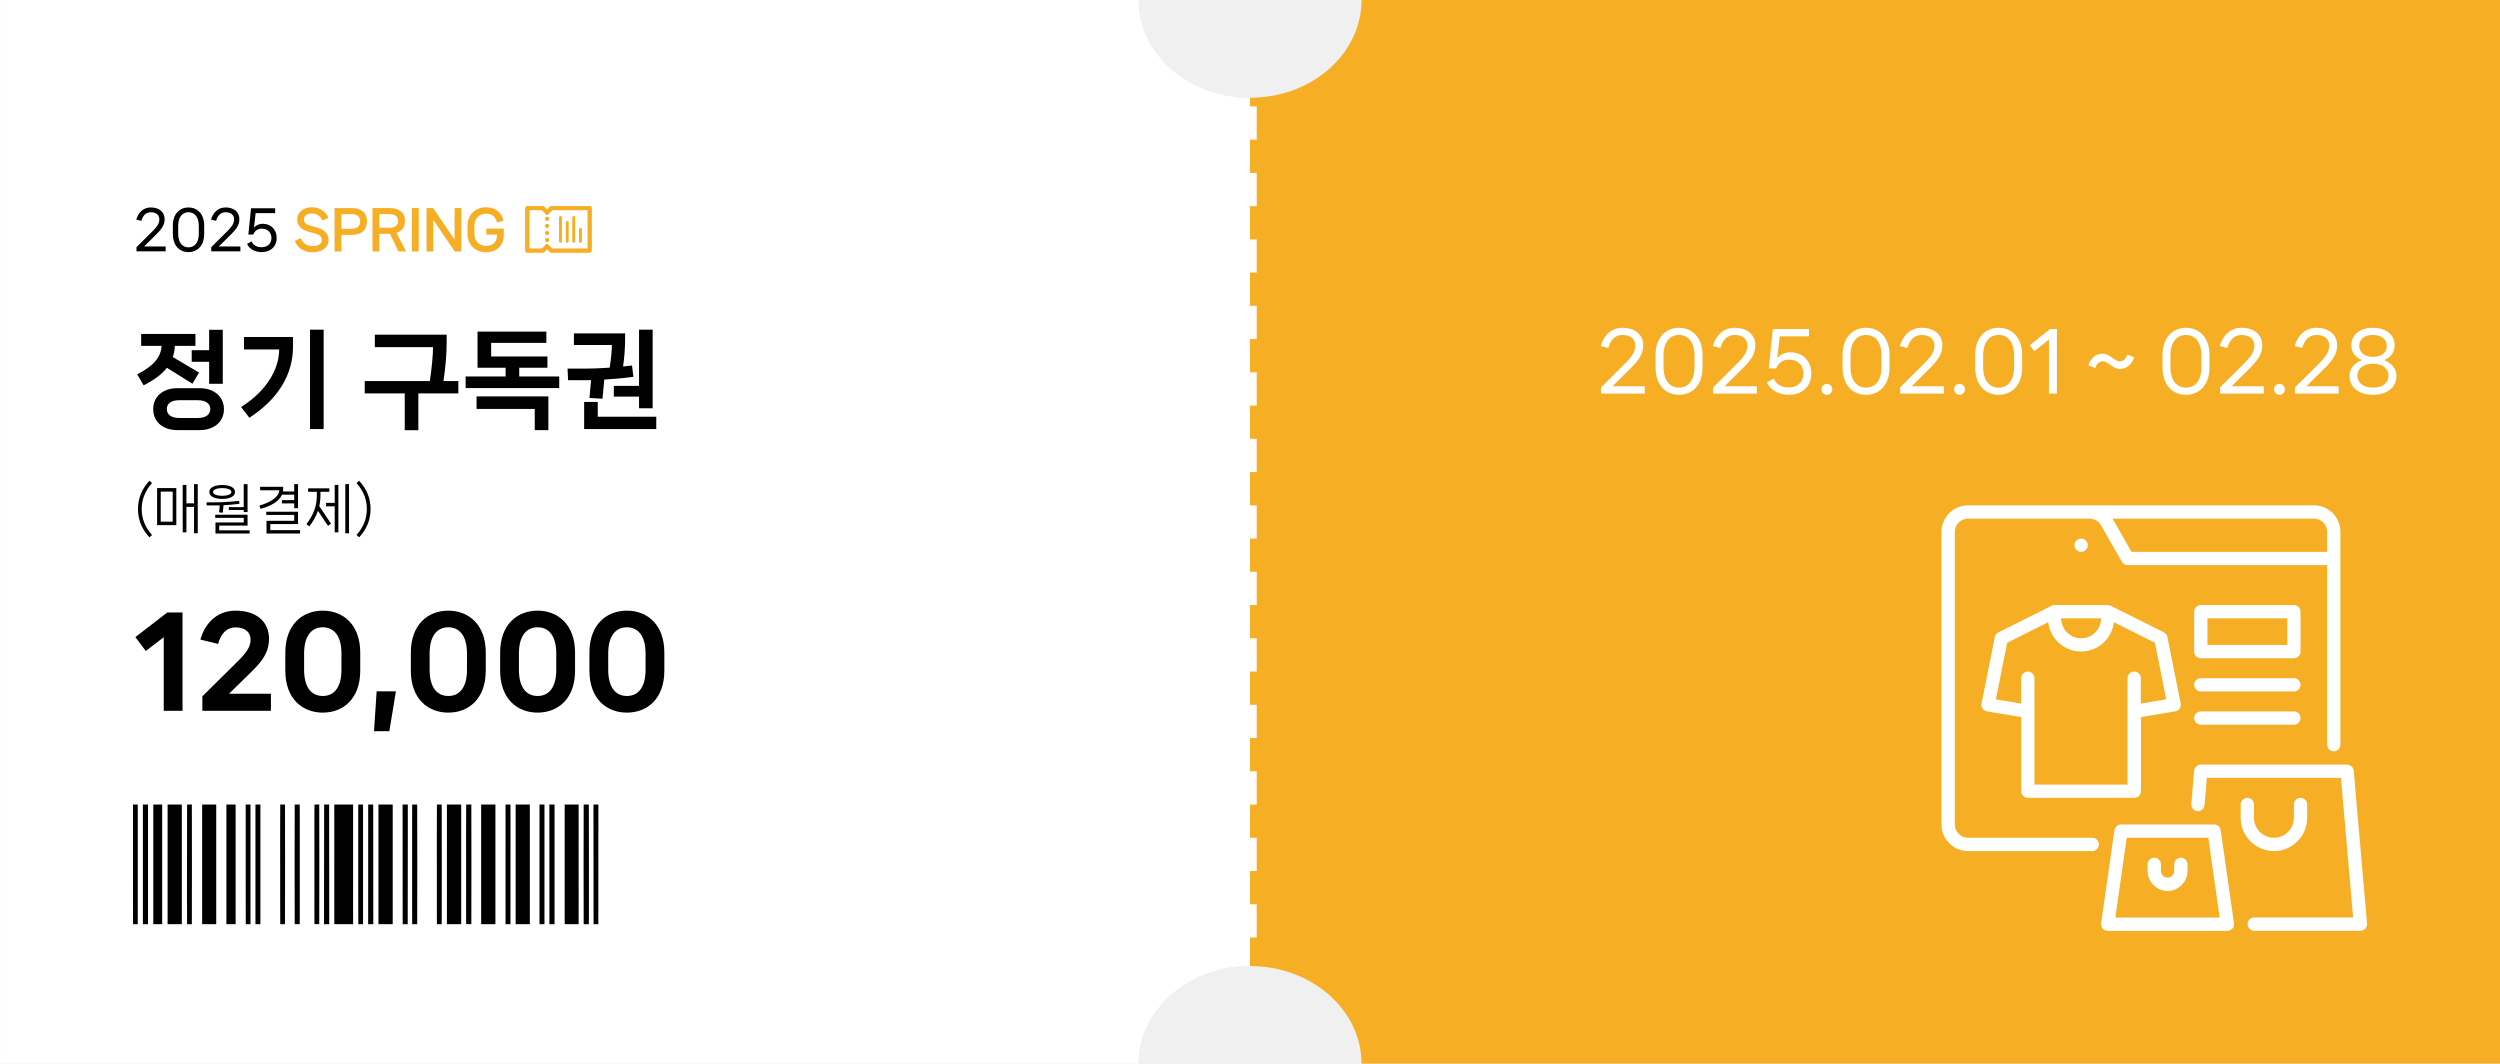
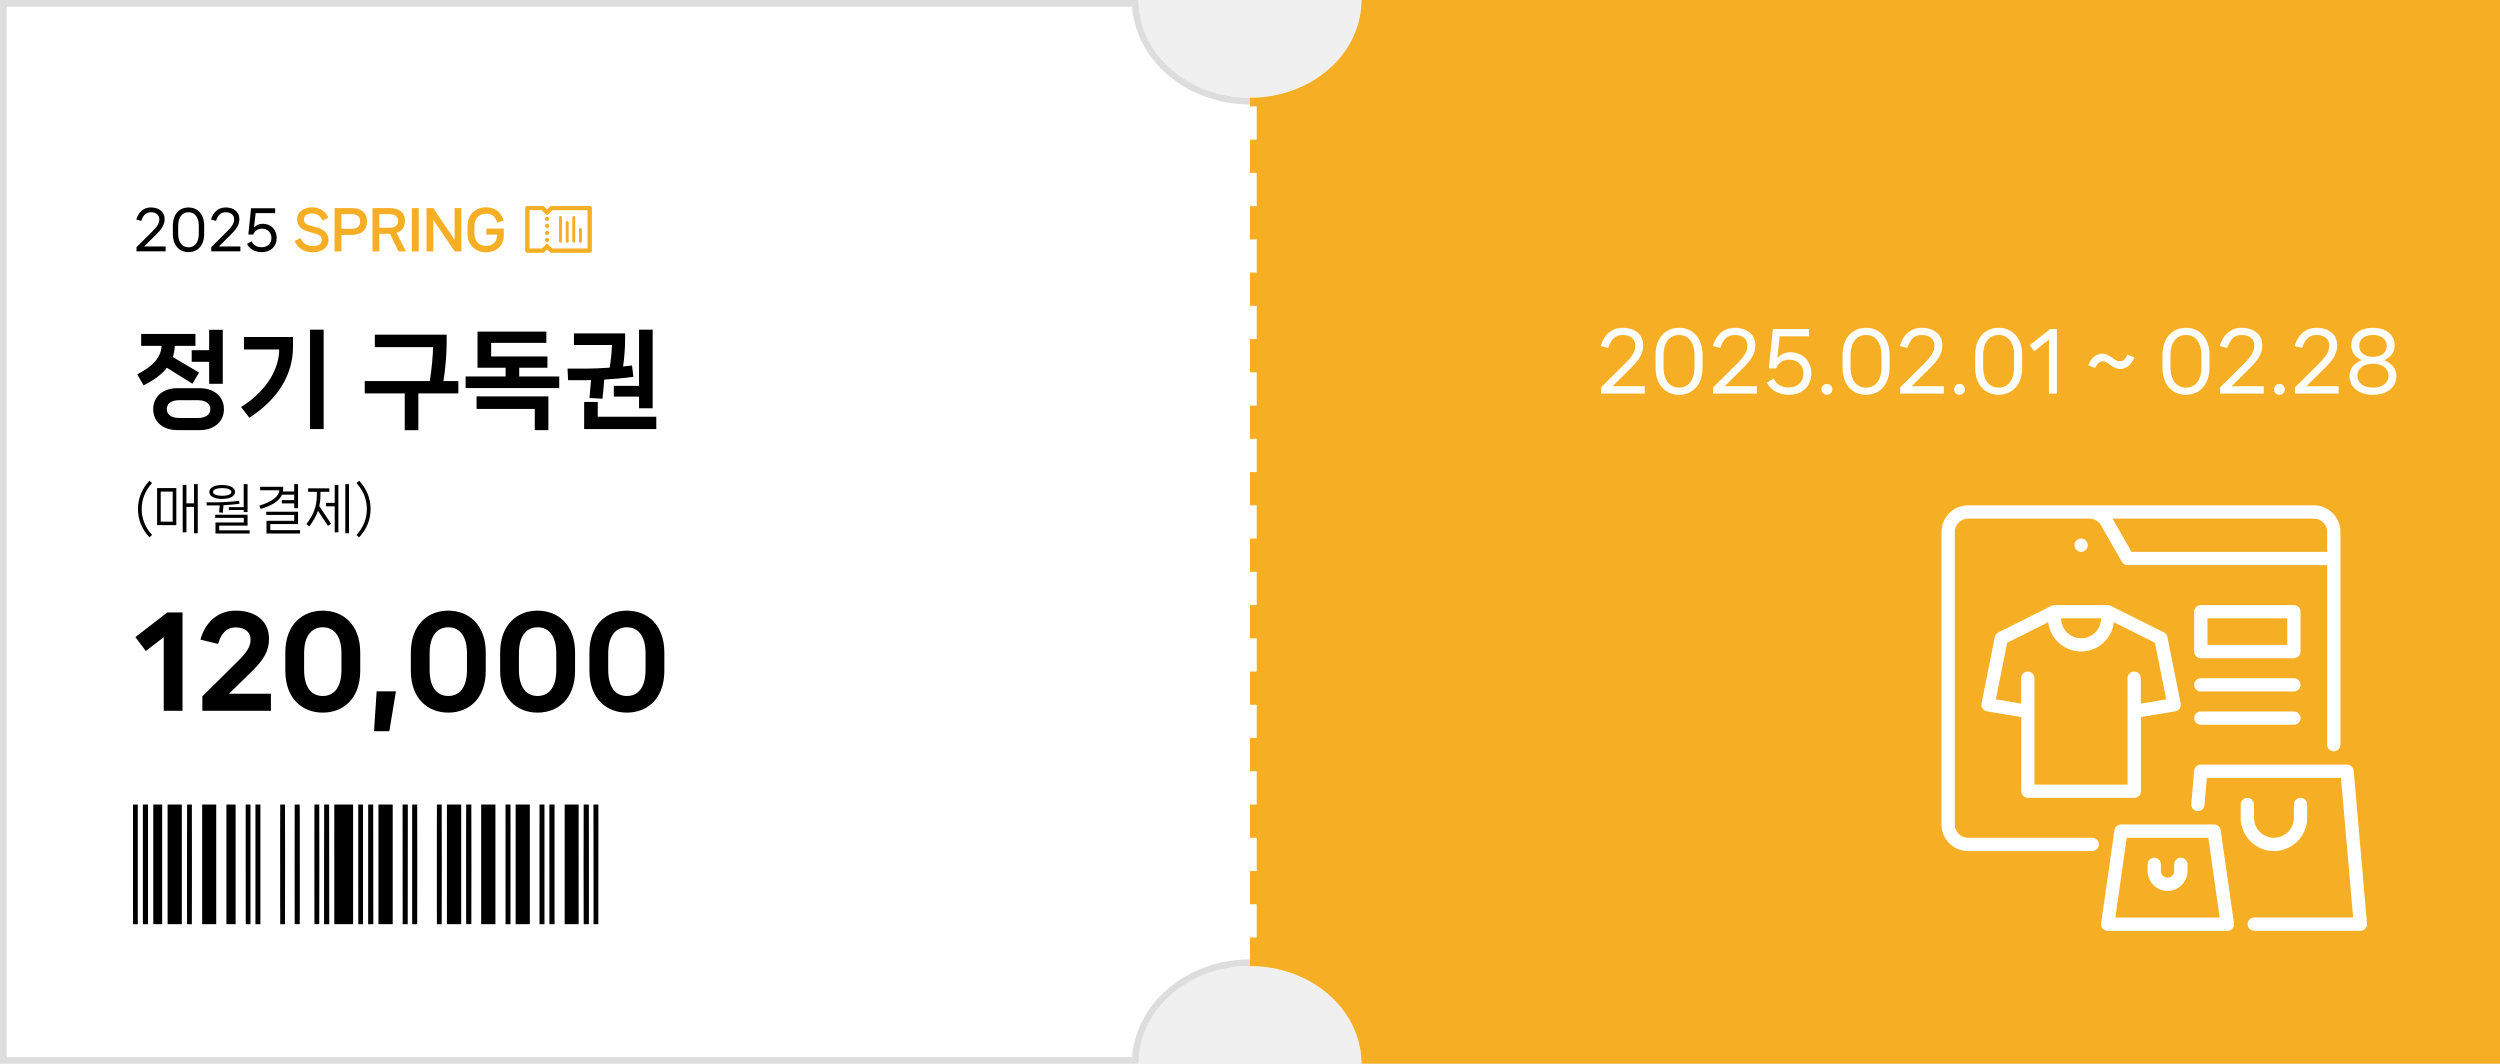
<svg xmlns="http://www.w3.org/2000/svg" width="376" height="160" viewBox="0 0 376 160" fill="none">
  <mask id="mask0_624_26287" style="mask-type:alpha" maskUnits="userSpaceOnUse" x="0" y="0" width="377" height="160">
    <path d="M188.008 15.209C197.288 15.209 204.964 8.72 205.264 0.5H375.508V159.5H205.264C204.964 151.28 197.288 144.791 188.008 144.791C178.727 144.791 171.051 151.28 170.751 159.5H0.508V0.5H170.751C171.051 8.72 178.727 15.209 188.008 15.209Z" fill="white" stroke="#DDDDDD" />
  </mask>
  <g mask="url(#mask0_624_26287)">
-     <path d="M204.773 0C204.773 8.12 197.263 14.709 188.008 14.709C178.753 14.709 171.242 8.12 171.242 0H0.008V160H171.242C171.242 151.88 178.753 145.291 188.008 145.291C197.263 145.291 204.773 151.88 204.773 160H376.008V0H204.773Z" fill="white" />
+     <path d="M188.008 15.209C197.288 15.209 204.964 8.72 205.264 0.5H375.508V159.5H205.264C204.964 151.28 197.288 144.791 188.008 144.791C178.727 144.791 171.051 151.28 170.751 159.5H0.508V0.5H170.751C171.051 8.72 178.727 15.209 188.008 15.209Z" fill="white" stroke="#DDDDDD" />
    <rect x="188" width="188" height="160" fill="#F6AE24" />
    <line x1="188.508" y1="16" x2="188.508" y2="143" stroke="white" stroke-dasharray="5 5" />
    <path d="M314.67 126H296C294.9 126 294 125.1 294 124V80C294 78.9 294.9 78 296 78H314.26C314.97 78 315.64 78.39 315.99 79.01L319.13 84.5C319.31 84.81 319.64 85 320 85H350V112C350 112.55 350.45 113 351 113C351.55 113 352 112.55 352 112V80C352 77.79 350.21 76 348 76H296C293.79 76 292 77.79 292 80V124C292 126.21 293.79 128 296 128H314.67C315.22 128 315.67 127.55 315.67 127C315.67 126.45 315.22 126 314.67 126ZM350 80V83H320.58L317.73 78.01C317.73 78.01 317.73 78.01 317.73 78H348.01C349.11 78 350.01 78.9 350.01 80H350ZM356 138.91C356.02 139.19 355.93 139.47 355.74 139.67C355.55 139.88 355.28 139.99 355 139.99H339.04C338.49 139.99 338.04 139.54 338.04 138.99C338.04 138.44 338.49 137.99 339.04 137.99H353.91L352.08 116.99H331.91L331.56 121.08C331.51 121.63 331.03 122.04 330.48 121.99C329.93 121.94 329.52 121.46 329.57 120.91L330 115.91C330.04 115.39 330.48 115 331 115H353C353.52 115 353.95 115.4 354 115.91L356 138.91ZM333 124H319C318.5 124 318.08 124.37 318.01 124.86L316.01 138.86C315.97 139.15 316.05 139.44 316.24 139.66C316.43 139.88 316.71 140 317 140H335C335.29 140 335.57 139.87 335.76 139.66C335.95 139.44 336.04 139.15 335.99 138.86L333.99 124.86C333.92 124.37 333.5 124 333 124ZM318.15 138L319.86 126H332.13L333.84 138H318.15ZM329 130V131C329 132.65 327.65 134 326 134C324.35 134 323 132.65 323 131V130C323 129.45 323.45 129 324 129C324.55 129 325 129.45 325 130V131C325 131.55 325.45 132 326 132C326.55 132 327 131.55 327 131V130C327 129.45 327.45 129 328 129C328.55 129 329 129.45 329 130ZM339 121V123C339 124.65 340.35 126 342 126C343.65 126 345 124.65 345 123V121C345 120.45 345.45 120 346 120C346.55 120 347 120.45 347 121V123C347 125.76 344.76 128 342 128C339.24 128 337 125.76 337 123V121C337 120.45 337.45 120 338 120C338.55 120 339 120.45 339 121ZM313 83C312.45 83 312 82.55 312 82C312 81.45 312.45 81 313 81C313.55 81 314 81.45 314 82C314 82.55 313.55 83 313 83ZM305 120H321C321.55 120 322 119.55 322 119V107.85L327.16 106.99C327.43 106.95 327.66 106.79 327.82 106.57C327.97 106.35 328.03 106.07 327.98 105.81L325.98 95.81C325.92 95.51 325.72 95.25 325.45 95.11L317.45 91.11C317.34 91.06 317.15 91 317 91H309C308.87 91 308.69 91.04 308.55 91.11L300.55 95.11C300.27 95.25 300.08 95.51 300.02 95.81L298.02 105.81C297.97 106.08 298.02 106.35 298.18 106.57C298.33 106.79 298.57 106.94 298.84 106.99L304 107.85V119C304 119.55 304.45 120 305 120ZM316 93C316 94.65 314.65 96 313 96C311.35 96 310 94.65 310 93H316ZM300.18 105.18L301.88 96.67L308.05 93.58C308.35 96.06 310.44 97.99 312.99 97.99C315.54 97.99 317.64 96.06 317.93 93.58L324.1 96.67L325.8 105.18L321.98 105.82V102C321.98 101.45 321.53 101 320.98 101C320.43 101 319.98 101.45 319.98 102V118H305.98V102C305.98 101.45 305.53 101 304.98 101C304.43 101 303.98 101.45 303.98 102V105.82L300.16 105.18H300.18ZM346 92C346 91.45 345.55 91 345 91H331C330.45 91 330 91.45 330 92V98C330 98.55 330.45 99 331 99H345C345.55 99 346 98.55 346 98V92ZM344 97H332V93H344V97ZM346 103C346 103.55 345.55 104 345 104H331C330.45 104 330 103.55 330 103C330 102.45 330.45 102 331 102H345C345.55 102 346 102.45 346 103ZM346 108C346 108.55 345.55 109 345 109H331C330.45 109 330 108.55 330 108C330 107.45 330.45 107 331 107H345C345.55 107 346 107.45 346 108Z" fill="white" />
  </g>
  <path d="M45.089 130.05C45.089 132.534 45.094 135.018 45.087 137.502C45.096 135.018 45.089 132.534 45.089 130.05C45.089 127.566 45.094 125.083 45.087 122.599C45.096 125.083 45.089 127.566 45.089 130.05Z" fill="white" />
  <path d="M50.278 121.002V138.995H53.105V121.002H50.278Z" fill="black" />
  <path d="M84.928 121.002V138.995H87.026V121.002H84.928Z" fill="black" />
  <path d="M25.206 121.002V138.995H27.344V121.002H25.206Z" fill="black" />
  <path d="M30.403 121.002V138.995H32.52V121.002H30.403Z" fill="black" />
  <path d="M56.918 121.002V138.995H59.063V121.002H56.918Z" fill="black" />
  <path d="M77.552 121.002V138.995H79.686V121.002H77.552Z" fill="black" />
  <path d="M67.219 121.002V138.995H69.363V121.002H67.219Z" fill="black" />
  <path d="M72.367 121.002V138.995H74.51V121.002H72.367Z" fill="black" />
  <path d="M23.054 121.002V138.995H24.39V121.002H23.054Z" fill="black" />
  <path d="M34.052 121.002V138.995H35.436V121.002H34.052Z" fill="black" />
  <path d="M88.574 130.178C88.574 127.119 88.581 124.059 88.561 121.002C88.581 124.062 88.572 127.119 88.572 130.178H88.574Z" fill="black" />
  <path d="M88.574 130.178C88.574 127.119 88.581 124.059 88.562 121.002H87.786C87.767 127.001 87.765 132.997 87.786 138.995H88.564C88.568 138.513 88.572 138.031 88.574 137.549C88.583 135.092 88.576 132.635 88.576 130.178H88.574Z" fill="black" />
  <path d="M70.102 129.927C70.102 132.446 70.096 134.964 70.103 137.48C70.094 134.962 70.102 132.443 70.102 129.927C70.102 126.952 70.092 123.976 70.113 121.002C70.092 123.978 70.102 126.952 70.102 129.927Z" fill="black" />
  <path d="M70.886 121.002H70.113C70.092 123.978 70.102 126.952 70.102 129.927C70.102 132.446 70.096 134.964 70.103 137.48C70.103 137.984 70.109 138.488 70.113 138.993H70.888C70.906 132.994 70.904 126.998 70.888 121L70.886 121.002Z" fill="black" />
  <path d="M61.335 126.347C61.335 124.569 61.335 122.788 61.335 121.002H60.547C60.551 127.001 60.547 132.997 60.562 138.995H61.32C61.338 134.78 61.333 130.562 61.333 126.347H61.335Z" fill="black" />
  <path d="M76.78 123.302C76.78 122.535 76.778 121.77 76.78 121.002H76.033V138.995H76.776C76.784 133.764 76.782 128.533 76.782 123.302H76.78Z" fill="black" />
  <path d="M66.432 121.002H65.713C65.704 122.365 65.7 123.73 65.7 125.092C65.7 126.75 65.702 128.408 65.702 130.065C65.702 132.52 65.695 134.977 65.704 137.431C65.706 137.952 65.71 138.474 65.713 138.995H66.433C66.45 132.997 66.45 127.001 66.433 121.002H66.432Z" fill="black" />
  <path d="M81.143 121.002C81.136 126.514 81.14 132.025 81.14 137.537C81.14 138.024 81.142 138.508 81.143 138.995H81.888V121.002H81.143Z" fill="black" />
  <path d="M20.002 121.002C20.004 124.706 20.002 128.412 20.002 132.116C20.002 134.408 19.993 136.701 20.012 138.995H20.722V121.002H20.002Z" fill="black" />
  <path d="M22.266 121.002H21.491C21.491 124.013 21.491 127.023 21.491 130.036C21.491 133.009 21.491 135.985 21.491 138.995H22.262C22.268 132.997 22.268 127.001 22.264 121.002H22.266Z" fill="black" />
  <path d="M61.98 129.93C61.98 132.446 61.974 134.959 61.981 137.475C61.972 134.962 61.98 132.446 61.98 129.93Z" fill="black" />
  <path d="M62.747 121.002H61.993C61.989 121.524 61.985 122.048 61.983 122.569C61.974 125.024 61.981 127.475 61.981 129.93C61.981 132.446 61.976 134.959 61.983 137.475C61.983 137.982 61.989 138.488 61.993 138.998H62.747C62.765 132.999 62.765 127.003 62.747 121.005V121.002Z" fill="black" />
  <path d="M89.999 121.002H89.258C89.258 127.001 89.254 132.997 89.273 138.995H89.987C90.002 132.997 90.001 127.001 89.999 121.002Z" fill="black" />
  <path d="M56.129 121.002H55.377C55.377 127.001 55.377 132.997 55.373 138.995H56.145C56.145 132.987 56.147 126.993 56.129 121.002Z" fill="black" />
  <path d="M53.88 121.002C53.88 124.957 53.88 128.909 53.88 132.864C53.88 134.908 53.871 136.951 53.888 138.995H54.6V121.002H53.88Z" fill="black" />
  <path d="M49.501 121.002H48.751C48.732 125.488 48.738 129.974 48.738 134.462C48.738 135.965 48.738 137.47 48.738 138.995H49.516C49.516 132.997 49.52 127.001 49.501 121.002Z" fill="black" />
  <path d="M47.285 129.925C47.285 127.5 47.277 125.075 47.285 122.65C47.275 125.075 47.285 127.5 47.285 129.925Z" fill="black" />
  <path d="M48.014 121.002H47.296C47.292 121.551 47.286 122.099 47.285 122.648C47.275 125.073 47.285 127.498 47.285 129.923C47.285 132.409 47.277 134.895 47.286 137.382C47.288 137.918 47.292 138.456 47.296 138.993H48.014C48.031 132.994 48.031 126.998 48.014 121V121.002Z" fill="black" />
  <path d="M45.089 130.05C45.089 127.566 45.094 125.083 45.087 122.599C45.087 122.065 45.081 121.534 45.077 121H44.323C44.305 126.998 44.305 132.994 44.323 138.993H45.079C45.083 138.496 45.087 137.999 45.089 137.5C45.098 135.016 45.09 132.532 45.09 130.048L45.089 130.05Z" fill="black" />
  <path d="M42.864 121.002H42.148C42.126 124.02 42.135 127.038 42.135 130.055H42.139C42.139 133.036 42.129 136.017 42.15 138.995H42.861C42.88 132.997 42.88 127.001 42.864 121.002Z" fill="black" />
  <path d="M38.42 121.002C38.42 126.106 38.42 131.206 38.42 136.309C38.42 137.205 38.422 138.1 38.42 138.995H39.163V121.002H38.418H38.42Z" fill="black" />
  <path d="M36.953 121.002C36.955 124.628 36.953 128.253 36.953 131.878C36.953 134.251 36.946 136.624 36.963 138.995H37.673V121.002H36.953Z" fill="black" />
  <path d="M28.854 121.002H28.136C28.117 123.981 28.124 126.959 28.124 129.937C28.124 132.916 28.115 135.977 28.136 138.995H28.854C28.871 132.997 28.871 127.001 28.854 121.002Z" fill="black" />
  <path d="M82.625 121.002C82.631 127.001 82.629 132.997 82.631 138.995H83.403C83.403 132.997 83.405 127.001 83.403 121.002H82.625Z" fill="black" />
  <path d="M82.802 38L82.28 37.486L81.759 38H79.313C79.14 38 79 37.862 79 37.692V31.308C79 31.138 79.14 31 79.313 31H81.758L82.28 31.514L82.802 31H88.687C88.86 31 89 31.138 89 31.308V37.692C89 37.862 88.86 38 88.687 38H82.802ZM88.375 37.384V31.617H83.061L82.28 32.387L81.5 31.617H79.626V37.384H81.499L82.28 36.613L83.061 37.384H88.375Z" fill="#F6AE24" />
  <path d="M88.687 31.042H82.82L82.281 31.574L81.741 31.042H79.313C79.164 31.042 79.043 31.161 79.043 31.308V37.692C79.043 37.839 79.164 37.958 79.313 37.958H81.741L82.28 37.426L82.82 37.958H88.687C88.836 37.958 88.957 37.839 88.957 37.692V31.308C88.957 31.162 88.836 31.042 88.687 31.042ZM88.418 37.426H83.043L82.28 36.673L81.517 37.426H79.583V31.574H81.517L82.28 32.326L83.043 31.574H88.418V37.426Z" fill="#F6AE24" />
  <path d="M82.28 33.213C82.108 33.213 81.968 33.074 81.968 32.904C81.968 32.734 82.108 32.596 82.28 32.596C82.453 32.596 82.593 32.734 82.593 32.904C82.593 33.074 82.453 33.213 82.28 33.213Z" fill="#F6AE24" />
  <path d="M82.28 32.638C82.132 32.638 82.011 32.757 82.011 32.904C82.011 33.051 82.132 33.17 82.28 33.17C82.429 33.17 82.55 33.051 82.55 32.904C82.55 32.757 82.43 32.638 82.28 32.638Z" fill="#F6AE24" />
  <path d="M82.28 34.276C82.108 34.276 81.968 34.138 81.968 33.968C81.968 33.798 82.108 33.66 82.28 33.66C82.453 33.66 82.593 33.798 82.593 33.968C82.593 34.138 82.453 34.276 82.28 34.276Z" fill="#F6AE24" />
  <path d="M82.28 33.702C82.132 33.702 82.011 33.821 82.011 33.968C82.011 34.115 82.132 34.234 82.28 34.234C82.429 34.234 82.55 34.115 82.55 33.968C82.55 33.821 82.43 33.702 82.28 33.702Z" fill="#F6AE24" />
  <path d="M82.28 35.34C82.108 35.34 81.968 35.202 81.968 35.032C81.968 34.862 82.108 34.724 82.28 34.724C82.453 34.724 82.593 34.862 82.593 35.032C82.593 35.203 82.453 35.34 82.28 35.34Z" fill="#F6AE24" />
  <path d="M82.28 34.766C82.132 34.766 82.011 34.885 82.011 35.032C82.011 35.18 82.132 35.298 82.28 35.298C82.429 35.298 82.55 35.179 82.55 35.032C82.55 34.886 82.43 34.766 82.28 34.766Z" fill="#F6AE24" />
  <path d="M82.28 36.404C82.108 36.404 81.968 36.266 81.968 36.096C81.968 35.926 82.108 35.788 82.28 35.788C82.453 35.788 82.593 35.926 82.593 36.096C82.593 36.266 82.453 36.404 82.28 36.404Z" fill="#F6AE24" />
  <path d="M82.28 35.83C82.132 35.83 82.011 35.949 82.011 36.096C82.011 36.243 82.132 36.362 82.28 36.362C82.429 36.362 82.55 36.243 82.55 36.096C82.55 35.949 82.43 35.83 82.28 35.83Z" fill="#F6AE24" />
  <path d="M86.3 36.502C86.185 36.502 86.091 36.41 86.091 36.296V32.704C86.091 32.59 86.185 32.498 86.3 32.498C86.415 32.498 86.509 32.591 86.509 32.704V36.296C86.509 36.41 86.415 36.502 86.3 36.502Z" fill="#F6AE24" />
  <path d="M86.466 36.296V32.704C86.466 32.614 86.391 32.541 86.3 32.541C86.208 32.541 86.134 32.614 86.134 32.704V36.296C86.134 36.387 86.208 36.46 86.3 36.46C86.391 36.46 86.466 36.386 86.466 36.296Z" fill="#F6AE24" />
  <path d="M87.296 36.502C87.18 36.502 87.087 36.41 87.087 36.296V34.496C87.087 34.383 87.181 34.29 87.296 34.29C87.411 34.29 87.505 34.383 87.505 34.496V36.296C87.505 36.41 87.411 36.502 87.296 36.502Z" fill="#F6AE24" />
  <path d="M87.462 36.296V34.496C87.462 34.406 87.388 34.333 87.296 34.333C87.204 34.333 87.13 34.406 87.13 34.496V36.296C87.13 36.387 87.204 36.46 87.296 36.46C87.388 36.46 87.462 36.386 87.462 36.296Z" fill="#F6AE24" />
  <path d="M85.304 36.502C85.189 36.502 85.095 36.41 85.095 36.296V33.452C85.095 33.339 85.189 33.246 85.304 33.246C85.419 33.246 85.513 33.339 85.513 33.452V36.296C85.513 36.41 85.419 36.502 85.304 36.502Z" fill="#F6AE24" />
  <path d="M85.47 36.296V33.452C85.47 33.362 85.396 33.288 85.304 33.288C85.213 33.288 85.138 33.362 85.138 33.452V36.296C85.138 36.387 85.213 36.46 85.304 36.46C85.396 36.46 85.47 36.386 85.47 36.296Z" fill="#F6AE24" />
  <path d="M84.292 36.502C84.177 36.502 84.084 36.41 84.084 36.296V32.704C84.084 32.59 84.177 32.498 84.292 32.498C84.407 32.498 84.501 32.591 84.501 32.704V36.296C84.501 36.41 84.407 36.502 84.292 36.502Z" fill="#F6AE24" />
  <path d="M84.459 36.296V32.704C84.459 32.614 84.384 32.541 84.293 32.541C84.201 32.541 84.127 32.614 84.127 32.704V36.296C84.127 36.387 84.201 36.46 84.293 36.46C84.384 36.46 84.459 36.386 84.459 36.296Z" fill="#F6AE24" />
  <path d="M247.368 59.2H240.792V58.264L244.356 54.724C245.448 53.644 245.952 52.888 245.952 51.988C245.952 51.016 245.256 50.38 244.02 50.38C242.82 50.38 242.208 51.256 241.884 52.324L240.744 52.048C241.14 50.62 242.196 49.3 244.02 49.3C245.892 49.3 247.14 50.308 247.14 51.94C247.14 53.26 246.432 54.22 245.268 55.372L242.52 58.096H247.368V59.2ZM252.524 59.38C250.58 59.38 248.996 57.988 248.996 55.276V53.392C248.996 50.704 250.58 49.3 252.524 49.3C254.468 49.3 256.064 50.704 256.064 53.392V55.276C256.064 57.988 254.468 59.38 252.524 59.38ZM252.524 58.3C253.832 58.3 254.852 57.316 254.852 55.216V53.464C254.852 51.364 253.832 50.38 252.524 50.38C251.216 50.38 250.196 51.364 250.196 53.464V55.216C250.196 57.316 251.216 58.3 252.524 58.3ZM264.231 59.2H257.655V58.264L261.219 54.724C262.311 53.644 262.815 52.888 262.815 51.988C262.815 51.016 262.119 50.38 260.883 50.38C259.683 50.38 259.071 51.256 258.747 52.324L257.607 52.048C258.003 50.62 259.059 49.3 260.883 49.3C262.755 49.3 264.003 50.308 264.003 51.94C264.003 53.26 263.295 54.22 262.131 55.372L259.383 58.096H264.231V59.2ZM269.279 52.984C271.115 52.984 272.423 54.292 272.423 56.188C272.423 58.084 271.079 59.38 269.063 59.38C267.671 59.38 266.291 58.768 265.739 57.52L266.759 56.944C267.155 57.856 268.031 58.276 269.003 58.276C270.359 58.276 271.235 57.448 271.235 56.188C271.235 54.916 270.359 54.088 269.063 54.088C268.103 54.088 267.467 54.592 267.131 55.408H266.027L266.639 49.48H272.075V50.584H267.671L267.299 53.848C267.779 53.284 268.511 52.984 269.279 52.984ZM274.771 59.38C274.315 59.38 273.943 59.02 273.943 58.564C273.943 58.108 274.315 57.736 274.771 57.736C275.227 57.736 275.587 58.108 275.587 58.564C275.587 59.02 275.227 59.38 274.771 59.38ZM280.649 59.38C278.705 59.38 277.121 57.988 277.121 55.276V53.392C277.121 50.704 278.705 49.3 280.649 49.3C282.593 49.3 284.189 50.704 284.189 53.392V55.276C284.189 57.988 282.593 59.38 280.649 59.38ZM280.649 58.3C281.957 58.3 282.977 57.316 282.977 55.216V53.464C282.977 51.364 281.957 50.38 280.649 50.38C279.341 50.38 278.321 51.364 278.321 53.464V55.216C278.321 57.316 279.341 58.3 280.649 58.3ZM292.356 59.2H285.78V58.264L289.344 54.724C290.436 53.644 290.94 52.888 290.94 51.988C290.94 51.016 290.244 50.38 289.008 50.38C287.808 50.38 287.196 51.256 286.872 52.324L285.732 52.048C286.128 50.62 287.184 49.3 289.008 49.3C290.88 49.3 292.128 50.308 292.128 51.94C292.128 53.26 291.42 54.22 290.256 55.372L287.508 58.096H292.356V59.2ZM294.716 59.38C294.26 59.38 293.888 59.02 293.888 58.564C293.888 58.108 294.26 57.736 294.716 57.736C295.172 57.736 295.532 58.108 295.532 58.564C295.532 59.02 295.172 59.38 294.716 59.38ZM300.594 59.38C298.65 59.38 297.066 57.988 297.066 55.276V53.392C297.066 50.704 298.65 49.3 300.594 49.3C302.538 49.3 304.134 50.704 304.134 53.392V55.276C304.134 57.988 302.538 59.38 300.594 59.38ZM300.594 58.3C301.902 58.3 302.922 57.316 302.922 55.216V53.464C302.922 51.364 301.902 50.38 300.594 50.38C299.286 50.38 298.266 51.364 298.266 53.464V55.216C298.266 57.316 299.286 58.3 300.594 58.3ZM309.362 59.2H308.162V51.064L305.954 52.828L305.27 51.928L308.342 49.48H309.362V59.2ZM318.886 55.492C317.734 55.492 317.05 54.34 316.282 54.34C315.634 54.34 315.346 54.808 315.118 55.348L314.074 54.94C314.398 54.004 315.142 53.188 316.174 53.188C317.338 53.188 318.01 54.34 318.79 54.34C319.426 54.34 319.714 53.908 319.954 53.332L320.998 53.74C320.674 54.664 319.918 55.492 318.886 55.492ZM328.766 59.38C326.822 59.38 325.238 57.988 325.238 55.276V53.392C325.238 50.704 326.822 49.3 328.766 49.3C330.71 49.3 332.306 50.704 332.306 53.392V55.276C332.306 57.988 330.71 59.38 328.766 59.38ZM328.766 58.3C330.074 58.3 331.094 57.316 331.094 55.216V53.464C331.094 51.364 330.074 50.38 328.766 50.38C327.458 50.38 326.438 51.364 326.438 53.464V55.216C326.438 57.316 327.458 58.3 328.766 58.3ZM340.473 59.2H333.897V58.264L337.461 54.724C338.553 53.644 339.057 52.888 339.057 51.988C339.057 51.016 338.361 50.38 337.125 50.38C335.925 50.38 335.313 51.256 334.989 52.324L333.849 52.048C334.245 50.62 335.301 49.3 337.125 49.3C338.997 49.3 340.245 50.308 340.245 51.94C340.245 53.26 339.537 54.22 338.373 55.372L335.625 58.096H340.473V59.2ZM342.833 59.38C342.377 59.38 342.005 59.02 342.005 58.564C342.005 58.108 342.377 57.736 342.833 57.736C343.289 57.736 343.649 58.108 343.649 58.564C343.649 59.02 343.289 59.38 342.833 59.38ZM351.735 59.2H345.159V58.264L348.723 54.724C349.815 53.644 350.319 52.888 350.319 51.988C350.319 51.016 349.623 50.38 348.387 50.38C347.187 50.38 346.575 51.256 346.251 52.324L345.111 52.048C345.507 50.62 346.563 49.3 348.387 49.3C350.259 49.3 351.507 50.308 351.507 51.94C351.507 53.26 350.799 54.22 349.635 55.372L346.887 58.096H351.735V59.2ZM356.891 59.38C354.839 59.38 353.363 58.3 353.363 56.536C353.363 55.516 354.023 54.616 355.223 54.16C354.131 53.716 353.639 52.9 353.639 51.952C353.639 50.272 354.995 49.3 356.891 49.3C358.787 49.3 360.155 50.272 360.155 51.952C360.155 52.9 359.663 53.716 358.571 54.16C359.759 54.616 360.431 55.516 360.431 56.536C360.431 58.3 358.967 59.38 356.891 59.38ZM356.891 53.668C358.199 53.668 358.967 52.996 358.967 52.024C358.967 51.052 358.199 50.38 356.891 50.38C355.595 50.38 354.827 51.052 354.827 52.024C354.827 52.996 355.595 53.668 356.891 53.668ZM356.891 58.3C358.367 58.3 359.231 57.568 359.231 56.5C359.231 55.456 358.331 54.7 356.891 54.7C355.463 54.7 354.551 55.456 354.551 56.5C354.551 57.568 355.427 58.3 356.891 58.3Z" fill="white" />
  <path d="M27.452 106.908H24.626V95.838L21.926 97.908L20.36 95.82L25.166 92.112H27.452V106.908ZM40.748 106.908H30.434V104.73L35.708 99.51C37.076 98.16 37.688 97.278 37.688 96.216C37.688 95.154 36.95 94.362 35.438 94.362C34.016 94.362 33.188 95.406 32.81 96.846L30.146 96.198C30.758 93.894 32.522 91.842 35.438 91.842C38.426 91.842 40.46 93.372 40.46 96.09C40.46 98.016 39.542 99.33 37.94 100.914L34.448 104.334H40.748V106.908ZM48.546 107.178C45.504 107.178 42.912 105.126 42.912 100.86V98.16C42.912 93.912 45.504 91.842 48.546 91.842C51.588 91.842 54.18 93.912 54.18 98.16V100.86C54.18 105.126 51.588 107.178 48.546 107.178ZM48.546 104.676C50.22 104.676 51.354 103.416 51.354 100.752V98.268C51.354 95.622 50.22 94.344 48.546 94.344C46.872 94.344 45.738 95.622 45.738 98.268V100.752C45.738 103.416 46.872 104.676 48.546 104.676ZM58.556 109.968H56.252L56.648 103.974H59.546L58.556 109.968ZM67.425 107.178C64.383 107.178 61.791 105.126 61.791 100.86V98.16C61.791 93.912 64.383 91.842 67.425 91.842C70.467 91.842 73.059 93.912 73.059 98.16V100.86C73.059 105.126 70.467 107.178 67.425 107.178ZM67.425 104.676C69.099 104.676 70.233 103.416 70.233 100.752V98.268C70.233 95.622 69.099 94.344 67.425 94.344C65.751 94.344 64.617 95.622 64.617 98.268V100.752C64.617 103.416 65.751 104.676 67.425 104.676ZM80.855 107.178C77.813 107.178 75.221 105.126 75.221 100.86V98.16C75.221 93.912 77.813 91.842 80.855 91.842C83.897 91.842 86.489 93.912 86.489 98.16V100.86C86.489 105.126 83.897 107.178 80.855 107.178ZM80.855 104.676C82.529 104.676 83.663 103.416 83.663 100.752V98.268C83.663 95.622 82.529 94.344 80.855 94.344C79.181 94.344 78.047 95.622 78.047 98.268V100.752C78.047 103.416 79.181 104.676 80.855 104.676ZM94.284 107.178C91.242 107.178 88.65 105.126 88.65 100.86V98.16C88.65 93.912 91.242 91.842 94.284 91.842C97.326 91.842 99.918 93.912 99.918 98.16V100.86C99.918 105.126 97.326 107.178 94.284 107.178ZM94.284 104.676C95.958 104.676 97.092 103.416 97.092 100.752V98.268C97.092 95.622 95.958 94.344 94.284 94.344C92.61 94.344 91.476 95.622 91.476 98.268V100.752C91.476 103.416 92.61 104.676 94.284 104.676Z" fill="black" />
  <path d="M20.752 76.56C20.752 74.896 21.368 73.496 22.472 72.304L22.864 72.656C21.8 73.848 21.312 75.16 21.312 76.56C21.312 77.96 21.8 79.272 22.864 80.464L22.472 80.816C21.368 79.624 20.752 78.224 20.752 76.56ZM29.182 75.704V72.816H29.742V80.2H29.182V76.232H28.038V80.064H27.478V72.936H28.038V75.704H29.182ZM26.518 78.984H23.63V73.408H26.518V78.984ZM25.974 73.936H24.174V78.456H25.974V73.936ZM34.416 76.704V76.272H36.656V72.816H37.232V77.016H36.656V76.704H34.416ZM33.416 75.04C32.336 75.04 31.488 74.672 31.488 74.016V73.96C31.488 73.304 32.336 72.944 33.416 72.944C34.496 72.944 35.344 73.304 35.344 73.96V74.016C35.344 74.672 34.496 75.04 33.416 75.04ZM32.04 73.976V74C32.04 74.344 32.608 74.568 33.416 74.568C34.224 74.568 34.8 74.344 34.8 74V73.976C34.8 73.64 34.224 73.408 33.416 73.408C32.608 73.408 32.04 73.64 32.04 73.976ZM33.048 76.008C32.816 76.016 32.584 76.016 32.376 76.016H31.088L31.064 75.552H32.408C33.32 75.552 34.8 75.472 35.96 75.328L36.016 75.768C35.296 75.864 34.432 75.944 33.616 75.984C33.584 76.352 33.552 76.744 33.512 77.112L32.952 77.064C32.992 76.736 33.024 76.352 33.048 76.008ZM32.968 79.048V79.76H37.544V80.24H32.408V78.576H36.664V77.888H32.368V77.416H37.232V79.048H32.968ZM44.25 74.4H42.418C42.002 75.368 40.842 76.072 39.202 76.536L39.002 76.04C40.802 75.528 41.962 74.688 42.01 73.736H39.122V73.216H42.586V73.552C42.586 73.672 42.578 73.792 42.554 73.912H44.25V72.816H44.826V76.432H44.25V75.712H42.394V75.224H44.25V74.4ZM40.65 78.824V79.736H45.13V80.24H40.082V78.328H44.25V77.448H40.042V76.96H44.826V78.824H40.65ZM51.932 80.2V72.816H52.492V80.2H51.932ZM49.036 75.632H50.34V72.936H50.892V80.064H50.34V76.152H49.036V75.632ZM48.196 73.968V74.456C48.196 75.04 48.14 75.592 48.02 76.112L49.788 78.76L49.332 79.088L47.82 76.824C47.54 77.632 47.108 78.4 46.524 79.176L46.084 78.824C47.092 77.504 47.652 76.232 47.652 74.456V73.968H46.34V73.448H49.532V73.968H48.196ZM55.734 76.56C55.734 78.224 55.118 79.624 54.014 80.816L53.622 80.464C54.686 79.272 55.174 77.96 55.174 76.56C55.174 75.16 54.686 73.848 53.622 72.656L54.014 72.304C55.118 73.496 55.734 74.896 55.734 76.56Z" fill="black" />
  <path d="M28.832 54.416V52.672H31.456V49.6H33.504V57.728H31.456V54.416H28.832ZM28.944 57.712L25.104 55.312C24.336 56.304 23.168 57.168 21.6 57.952L20.64 56.304C23.152 55.008 24.208 53.68 24.304 52.016H21.232V50.224H29.392V52.016H26.288C26.272 52.608 26.176 53.168 25.984 53.696L29.936 56.032L28.944 57.712ZM26.656 58.384H30.048C32.192 58.384 33.68 59.648 33.68 61.536C33.68 63.44 32.192 64.688 30.048 64.688H26.656C24.512 64.688 23.04 63.44 23.04 61.536C23.04 59.648 24.512 58.384 26.656 58.384ZM26.944 62.864H29.76C30.992 62.864 31.632 62.32 31.632 61.52C31.632 60.736 30.992 60.192 29.76 60.192H26.944C25.712 60.192 25.088 60.736 25.088 61.52C25.088 62.32 25.712 62.864 26.944 62.864ZM46.628 64.528V49.584H48.676V64.528H46.628ZM41.988 52.56H36.692V50.688H44.068V52.16C44.068 56.416 41.732 60.096 37.508 62.832L36.26 61.216C40.212 58.736 41.988 55.392 41.988 52.56ZM66.697 57.312H68.936V59.168H62.92V64.704H60.873V59.168H54.856V57.312H64.648C64.936 55.392 65.129 53.36 65.129 52.208H56.377V50.336H67.177V51.568C67.177 53.264 67.001 55.328 66.697 57.312ZM78.092 55.312V56.624H84.108V58.368H70.028V56.624H76.044V55.312H71.82V49.872H82.172V51.568H73.868V53.616H82.332V55.312H78.092ZM80.428 61.504H71.676V59.616H82.476V64.688H80.428V61.504ZM92.32 59.648V58.032H96.112V49.584H98.16V61.408H96.112V59.648H92.32ZM88.896 57.168C88.528 57.184 88.192 57.184 87.856 57.184H85.44L85.36 55.44H88.048C89.04 55.44 90.336 55.392 91.696 55.296C91.904 54 92.016 52.784 92.032 51.888H86.32V50.144H94.016V50.944C94.016 52.368 93.904 53.792 93.712 55.12L95.056 54.976L95.264 56.672C93.904 56.864 92.352 57.008 90.88 57.088C90.816 58 90.72 58.944 90.608 59.968L88.656 59.856C88.752 58.896 88.832 58.032 88.896 57.168ZM89.904 60.448V62.672H98.704V64.528H87.856V60.448H89.904Z" fill="black" />
  <path d="M24.912 37.8H20.528V37.176L22.904 34.816C23.632 34.096 23.968 33.592 23.968 32.992C23.968 32.344 23.504 31.92 22.68 31.92C21.88 31.92 21.472 32.504 21.256 33.216L20.496 33.032C20.76 32.08 21.464 31.2 22.68 31.2C23.928 31.2 24.76 31.872 24.76 32.96C24.76 33.84 24.288 34.48 23.512 35.248L21.68 37.064H24.912V37.8ZM28.349 37.92C27.053 37.92 25.997 36.992 25.997 35.184V33.928C25.997 32.136 27.053 31.2 28.349 31.2C29.645 31.2 30.709 32.136 30.709 33.928V35.184C30.709 36.992 29.645 37.92 28.349 37.92ZM28.349 37.2C29.221 37.2 29.901 36.544 29.901 35.144V33.976C29.901 32.576 29.221 31.92 28.349 31.92C27.477 31.92 26.797 32.576 26.797 33.976V35.144C26.797 36.544 27.477 37.2 28.349 37.2ZM36.154 37.8H31.77V37.176L34.146 34.816C34.874 34.096 35.21 33.592 35.21 32.992C35.21 32.344 34.746 31.92 33.922 31.92C33.122 31.92 32.714 32.504 32.498 33.216L31.738 33.032C32.002 32.08 32.706 31.2 33.922 31.2C35.17 31.2 36.002 31.872 36.002 32.96C36.002 33.84 35.53 34.48 34.754 35.248L32.922 37.064H36.154V37.8ZM39.519 33.656C40.743 33.656 41.615 34.528 41.615 35.792C41.615 37.056 40.719 37.92 39.375 37.92C38.447 37.92 37.527 37.512 37.159 36.68L37.839 36.296C38.103 36.904 38.687 37.184 39.335 37.184C40.239 37.184 40.823 36.632 40.823 35.792C40.823 34.944 40.239 34.392 39.375 34.392C38.735 34.392 38.311 34.728 38.087 35.272H37.351L37.759 31.32H41.383V32.056H38.447L38.199 34.232C38.519 33.856 39.007 33.656 39.519 33.656Z" fill="black" />
  <path d="M44.326 36.24L45.198 35.808C45.518 36.568 46.166 37.008 47.022 37.008C47.87 37.008 48.398 36.688 48.398 36.104C48.398 35.568 48.054 35.312 47.43 35.136L46.47 34.872C45.606 34.632 44.694 34.152 44.694 33.016C44.694 31.872 45.67 31.176 46.942 31.176C48.174 31.176 49.03 31.888 49.382 32.744L48.518 33.176C48.23 32.568 47.71 32.112 46.942 32.112C46.166 32.112 45.71 32.448 45.71 33.016C45.71 33.576 46.142 33.8 46.702 33.952L47.638 34.208C48.51 34.448 49.414 34.952 49.414 36.104C49.414 37.264 48.358 37.944 47.022 37.944C45.71 37.944 44.742 37.304 44.326 36.24ZM52.927 31.296C54.295 31.296 55.199 31.976 55.199 33.304C55.199 34.648 54.295 35.32 52.927 35.32H51.351V37.824H50.319V31.296H52.927ZM51.351 34.408H52.871C53.727 34.408 54.167 34.024 54.167 33.304C54.167 32.584 53.727 32.208 52.871 32.208H51.351V34.408ZM59.63 35.024L61.078 37.824H59.934L58.654 35.168H58.638H57.054V37.824H56.022V31.296H58.638C60.006 31.296 60.91 31.952 60.91 33.224C60.91 34.168 60.43 34.776 59.63 35.024ZM58.566 32.208H57.054V34.256H58.566C59.414 34.256 59.878 33.896 59.878 33.224C59.878 32.56 59.414 32.208 58.566 32.208ZM62.976 37.824H61.944V31.296H62.976V37.824ZM65.171 37.824H64.154V31.296H65.147L68.371 36.048V31.296H69.386V37.824H68.394L65.171 33.072V37.824ZM73.098 37.944C71.594 37.944 70.314 36.92 70.314 35.136V33.984C70.314 32.2 71.586 31.176 73.098 31.176C74.466 31.176 75.41 31.904 75.738 33.2L74.762 33.488C74.514 32.568 74.01 32.136 73.098 32.136C72.138 32.136 71.346 32.776 71.346 34.04V35.08C71.346 36.344 72.138 36.984 73.098 36.984C74.29 36.984 74.746 36.176 74.746 35.448V35.28H73.138V34.384H75.77V35.312C75.77 37.096 74.522 37.944 73.098 37.944Z" fill="#F6AE24" />
</svg>
